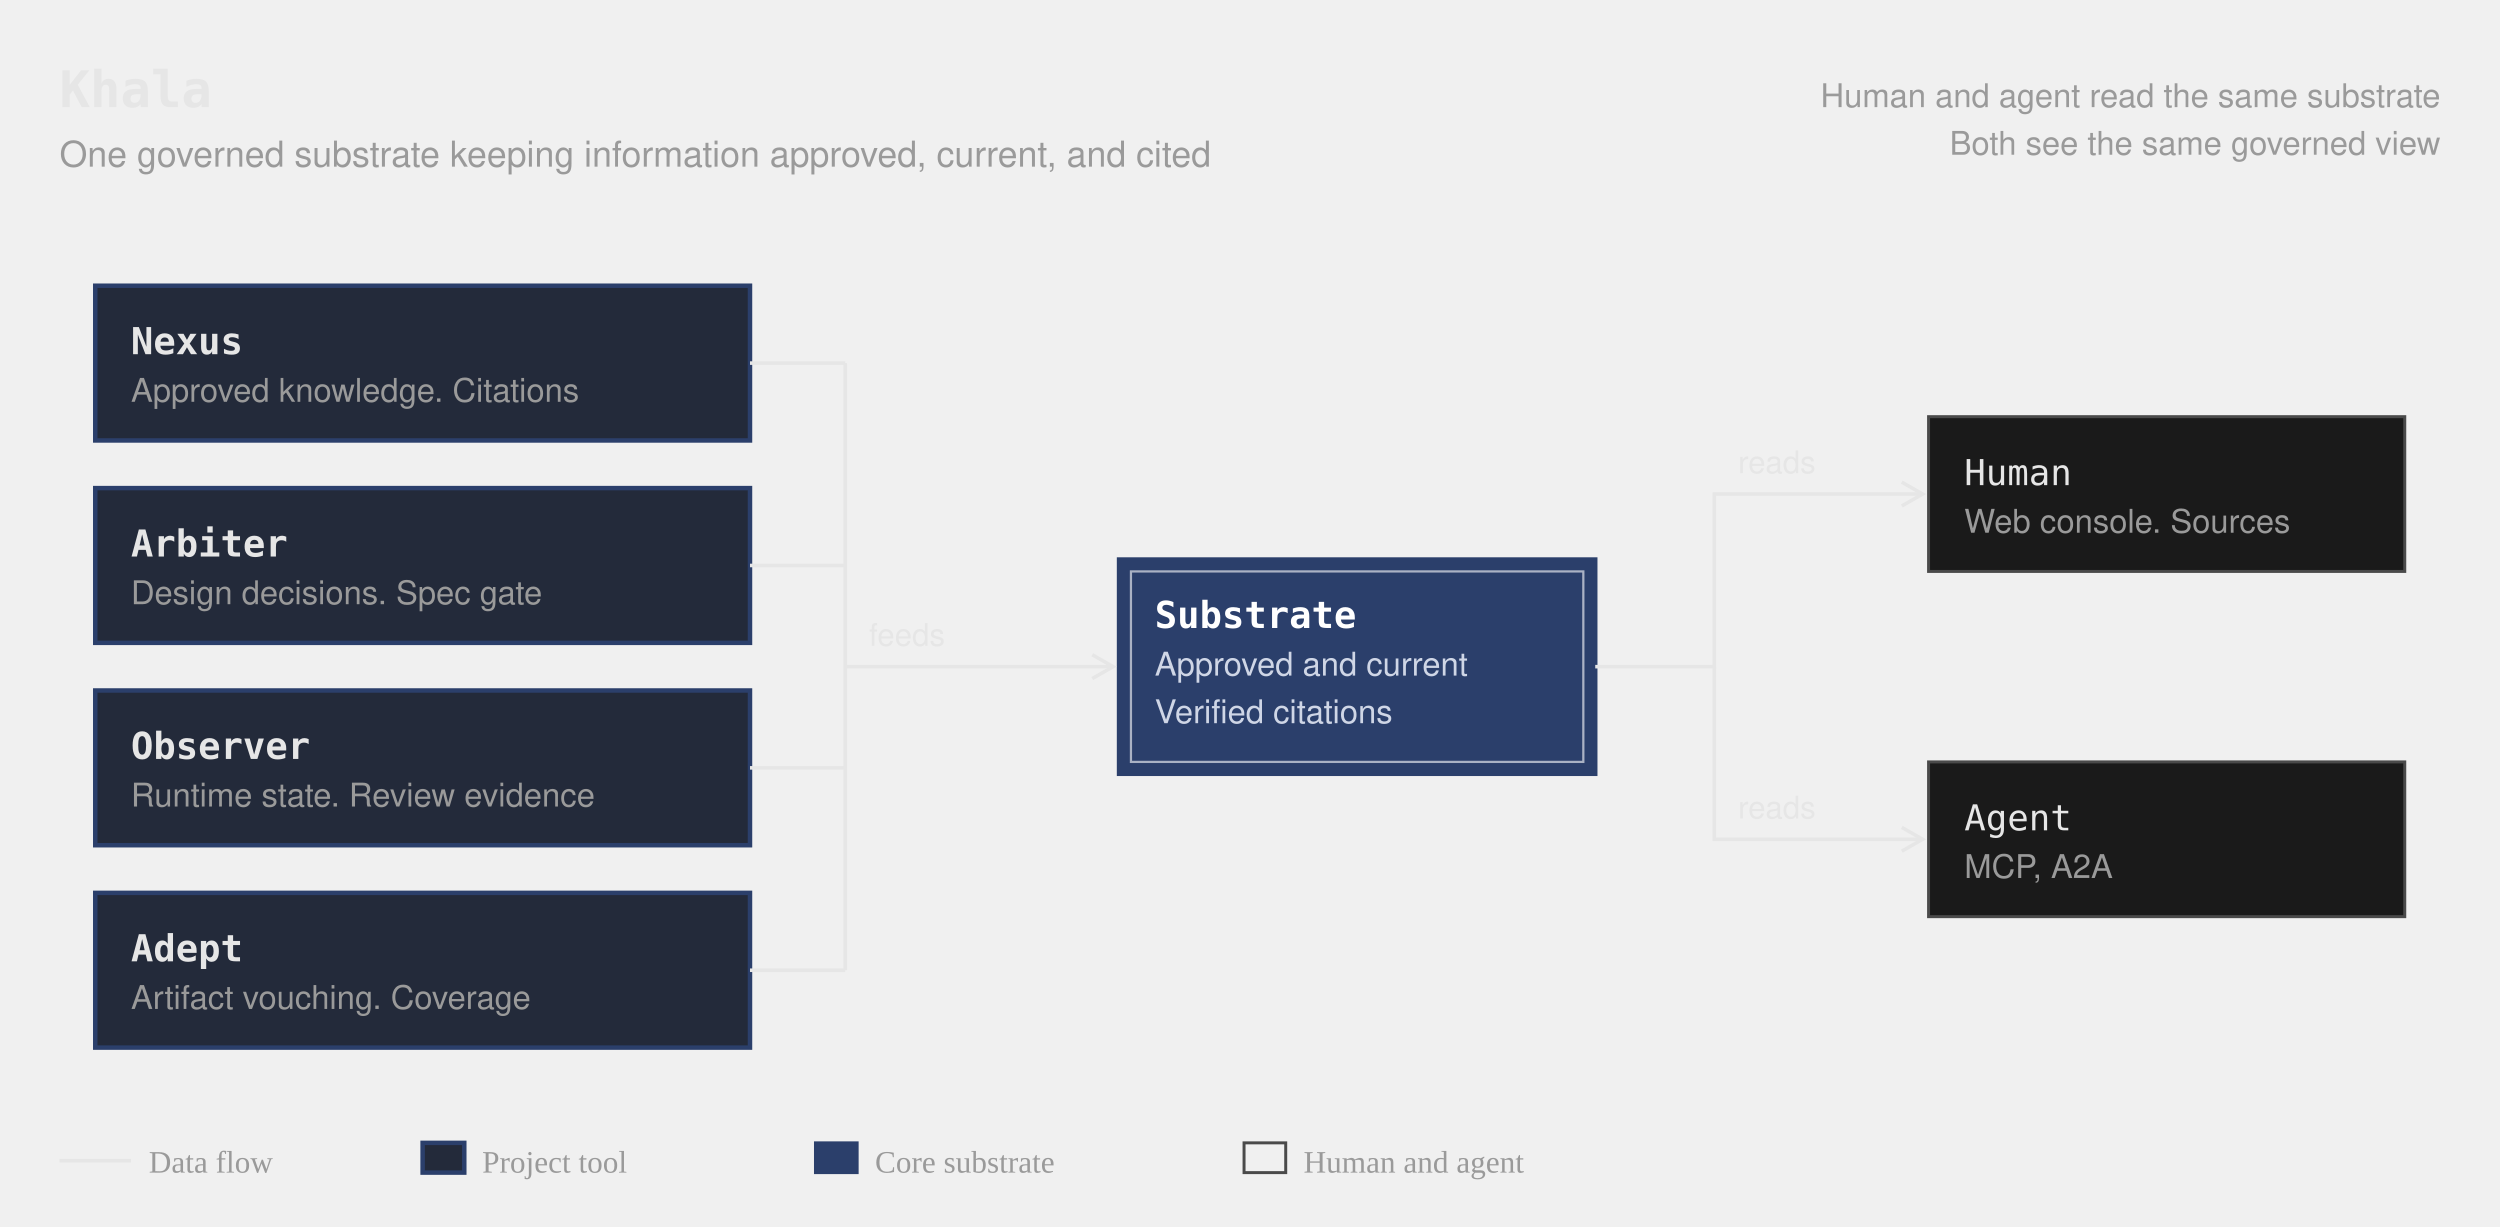
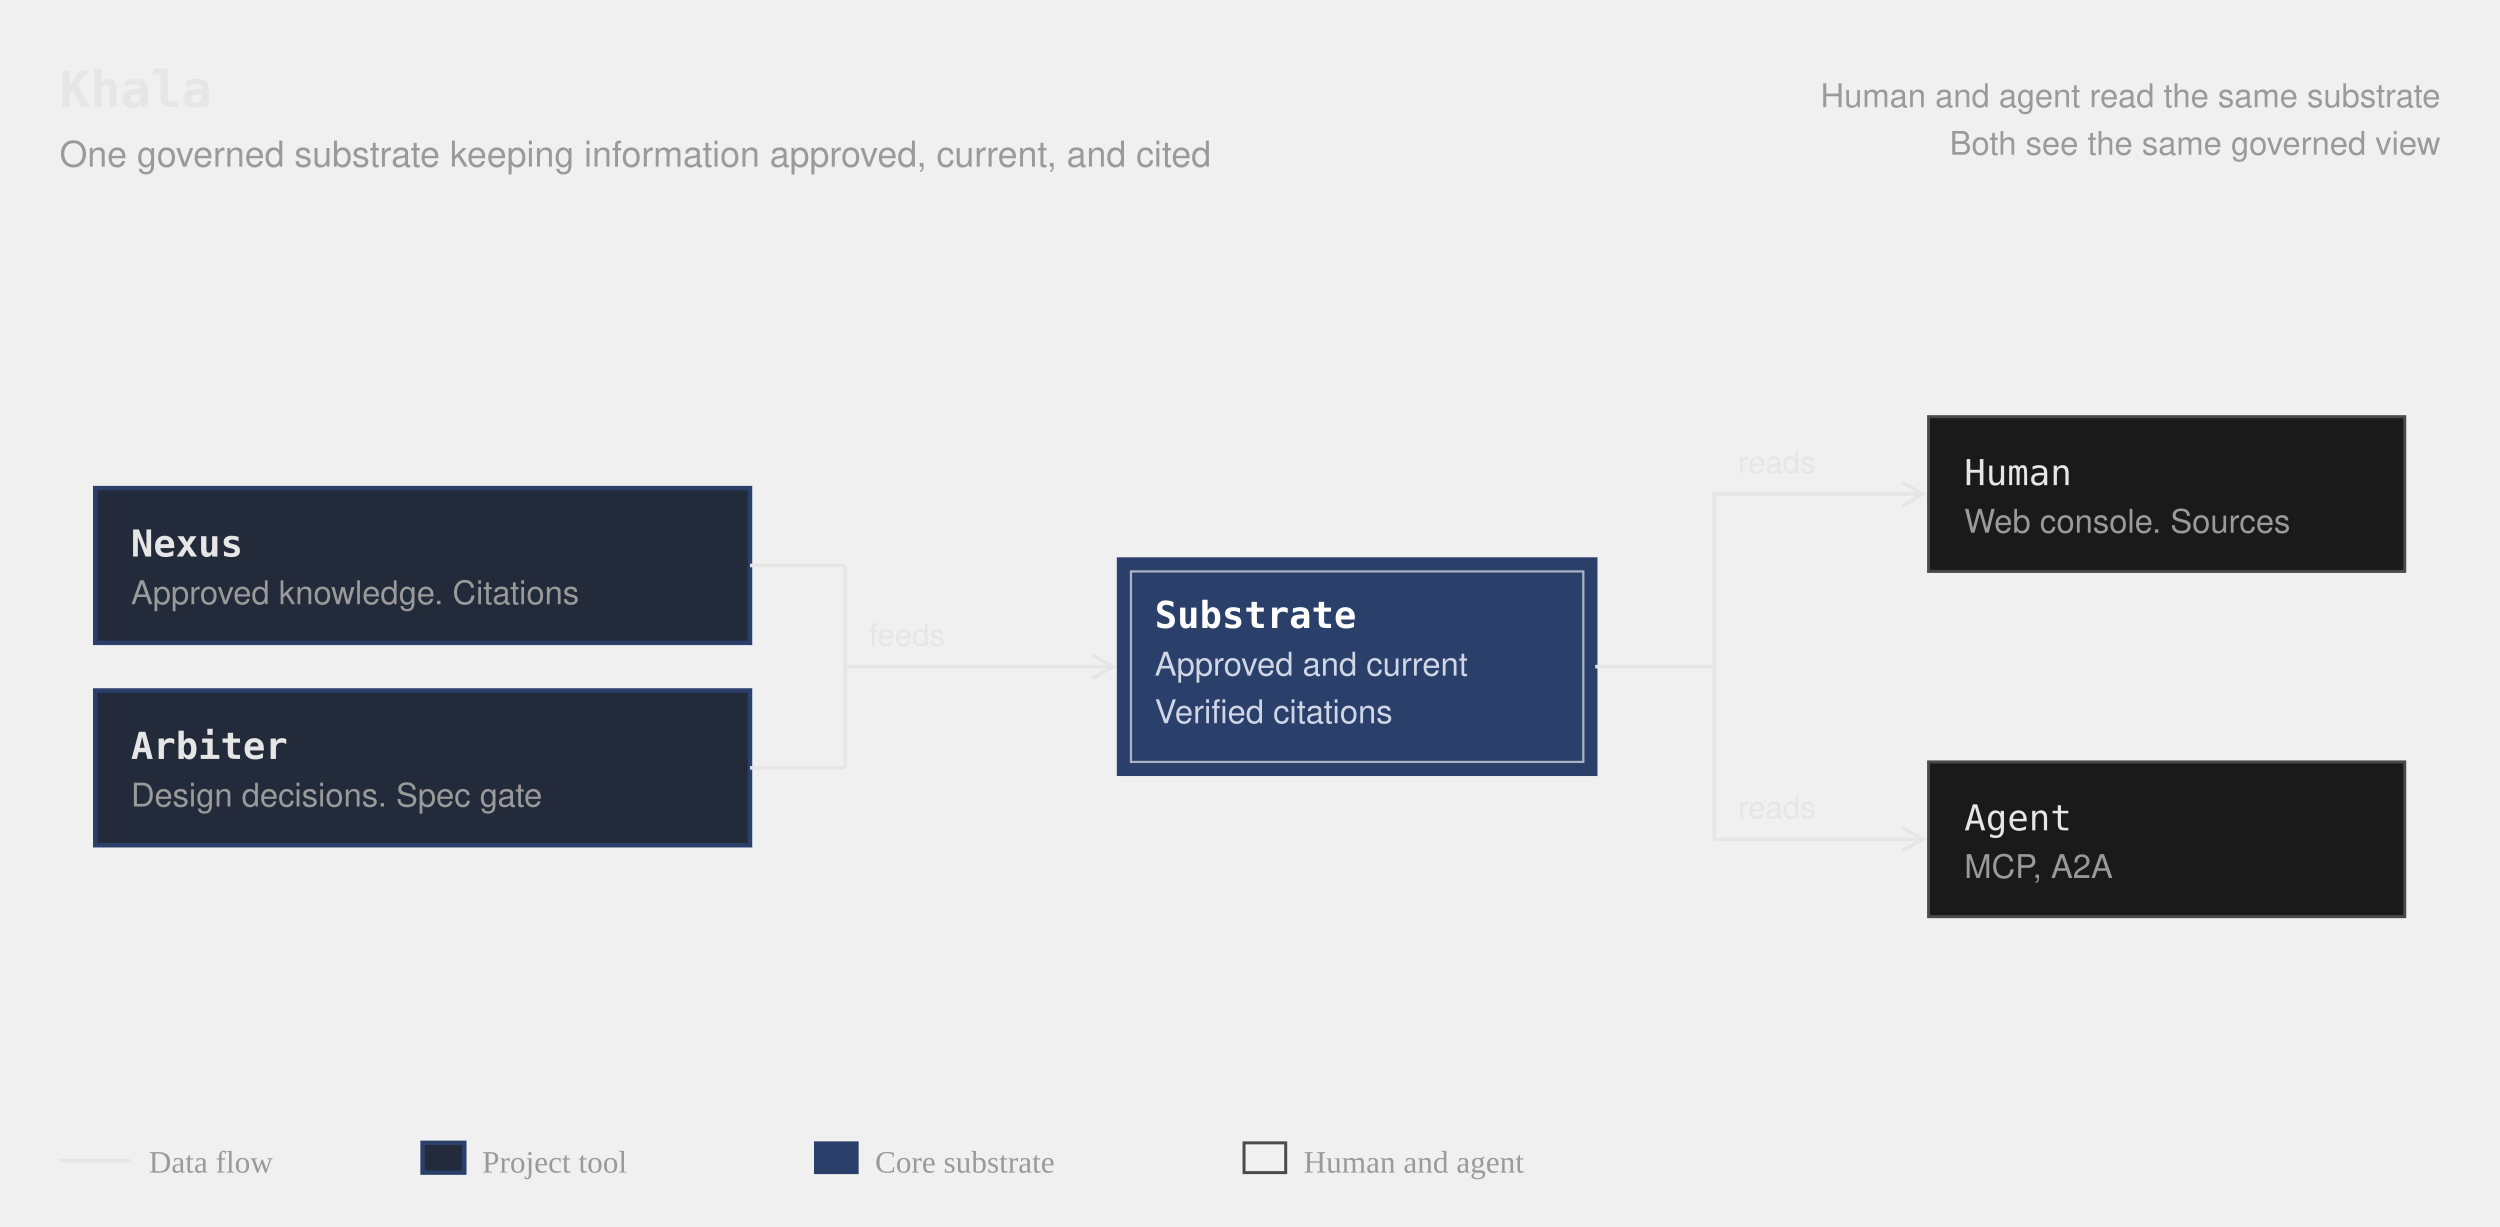
<svg xmlns="http://www.w3.org/2000/svg" width="840" height="412" viewBox="0 0 840 412" role="img" aria-label="One governed substrate keeping information approved, current, and cited">
  <defs>
    <marker id="data" markerUnits="userSpaceOnUse" markerWidth="10" markerHeight="10" refX="8" refY="5" orient="auto">
      <path d="M1,1 L8,5 L1,9" fill="none" stroke="#e6e6e6" stroke-width="1.2" />
    </marker>
    <marker id="cmd" markerUnits="userSpaceOnUse" markerWidth="10" markerHeight="10" refX="8" refY="5" orient="auto">
      <path d="M0,1 L9,5 L0,9 Z" fill="#d4654a" />
    </marker>
  </defs>
  <g font-family="'Helvetica Neue', Helvetica, Arial, 'Apple SD Gothic Neo', 'Malgun Gothic', 'Noto Sans KR', 'Noto Sans CJK KR', sans-serif" fill="#e6e6e6">
    <text x="20" y="36" font-size="17" font-weight="700" font-family="Menlo, Consolas, 'DejaVu Sans Mono', monospace">Khala</text>
    <text x="20" y="56" font-size="12" fill="#9a9a9a">One governed substrate keeping information approved, current, and cited</text>
    <text x="820" y="36" font-size="11" fill="#9a9a9a" text-anchor="end">Human and agent read the same substrate</text>
    <text x="820" y="52" font-size="11" fill="#9a9a9a" text-anchor="end">Both see the same governed view</text>
-     <rect x="32" y="96" width="220" height="52" fill="#232a3a" stroke="#2b3f6b" stroke-width="1.5" />
-     <text x="44" y="119" font-size="12.5" font-weight="700" font-family="Menlo, Consolas, 'DejaVu Sans Mono', monospace">Nexus</text>
-     <text x="44" y="135" font-size="11" fill="#9a9a9a">Approved knowledge. Citations</text>
    <rect x="32" y="164" width="220" height="52" fill="#232a3a" stroke="#2b3f6b" stroke-width="1.5" />
-     <text x="44" y="187" font-size="12.5" font-weight="700" font-family="Menlo, Consolas, 'DejaVu Sans Mono', monospace">Arbiter</text>
-     <text x="44" y="203" font-size="11" fill="#9a9a9a">Design decisions. Spec gate</text>
+     <text x="44" y="187" font-size="12.5" font-weight="700" font-family="Menlo, Consolas, 'DejaVu Sans Mono', monospace">Nexus</text>
+     <text x="44" y="203" font-size="11" fill="#9a9a9a">Approved knowledge. Citations</text>
    <rect x="32" y="232" width="220" height="52" fill="#232a3a" stroke="#2b3f6b" stroke-width="1.5" />
-     <text x="44" y="255" font-size="12.5" font-weight="700" font-family="Menlo, Consolas, 'DejaVu Sans Mono', monospace">Observer</text>
-     <text x="44" y="271" font-size="11" fill="#9a9a9a">Runtime state. Review evidence</text>
-     <rect x="32" y="300" width="220" height="52" fill="#232a3a" stroke="#2b3f6b" stroke-width="1.5" />
-     <text x="44" y="323" font-size="12.5" font-weight="700" font-family="Menlo, Consolas, 'DejaVu Sans Mono', monospace">Adept</text>
-     <text x="44" y="339" font-size="11" fill="#9a9a9a">Artifact vouching. Coverage</text>
+     <text x="44" y="255" font-size="12.5" font-weight="700" font-family="Menlo, Consolas, 'DejaVu Sans Mono', monospace">Arbiter</text>
+     <text x="44" y="271" font-size="11" fill="#9a9a9a">Design decisions. Spec gate</text>
    <rect x="376" y="188" width="160" height="72" fill="#2b3f6b" stroke="#2b3f6b" stroke-width="1.5" />
    <rect x="380" y="192" width="152" height="64" fill="none" stroke="#ffffff" stroke-width="0.75" stroke-opacity="0.6" />
    <text x="388" y="211" font-size="12.5" fill="#ffffff" font-weight="700" font-family="Menlo, Consolas, 'DejaVu Sans Mono', monospace">Substrate</text>
    <text x="388" y="227" font-size="11" fill="#cfd6e6">Approved and current</text>
    <text x="388" y="243" font-size="11" fill="#cfd6e6">Verified citations</text>
    <rect x="648" y="140" width="160" height="52" fill="#1a1a1a" stroke="#4a4a4a" />
    <text x="660" y="163" font-size="12" font-family="Menlo, Consolas, 'DejaVu Sans Mono', monospace">Human</text>
    <text x="660" y="179" font-size="11" fill="#9a9a9a">Web console. Sources</text>
    <rect x="648" y="256" width="160" height="52" fill="#1a1a1a" stroke="#4a4a4a" />
    <text x="660" y="279" font-size="12" font-family="Menlo, Consolas, 'DejaVu Sans Mono', monospace">Agent</text>
    <text x="660" y="295" font-size="11" fill="#9a9a9a">MCP, A2A</text>
    <g fill="none" stroke="#e6e6e6" stroke-width="1.2">
-       <path d="M252,122 H284" />
      <path d="M252,190 H284" />
      <path d="M252,258 H284" />
-       <path d="M252,326 H284" />
-       <path d="M284,122 V326" />
+       <path d="M284,190 V258" />
      <path d="M284,224 H374" marker-end="url(#data)" />
      <path d="M536,224 H576 V166 H646" marker-end="url(#data)" />
      <path d="M576,224 V282 H646" marker-end="url(#data)" />
    </g>
    <g font-size="10.5" fill="#e6e6e6">
      <text x="292" y="217" font-size="10.5">feeds</text>
      <text x="584" y="159" font-size="10.5">reads</text>
      <text x="584" y="275" font-size="10.5">reads</text>
    </g>
  </g>
  <g font-size="10.5" fill="#9a9a9a">
    <path d="M20,390 H44" fill="none" stroke="#e6e6e6" stroke-width="1.2" />
    <text x="50" y="394">Data flow</text>
    <rect x="142" y="384" width="14" height="10" fill="#232a3a" stroke="#2b3f6b" stroke-width="1.5" />
    <text x="162" y="394">Project tool</text>
    <rect x="274" y="384" width="14" height="10" fill="#2b3f6b" stroke="#2b3f6b" />
    <text x="294" y="394">Core substrate</text>
    <rect x="418" y="384" width="14" height="10" fill="none" stroke="#4a4a4a" />
    <text x="438" y="394">Human and agent</text>
  </g>
</svg>
